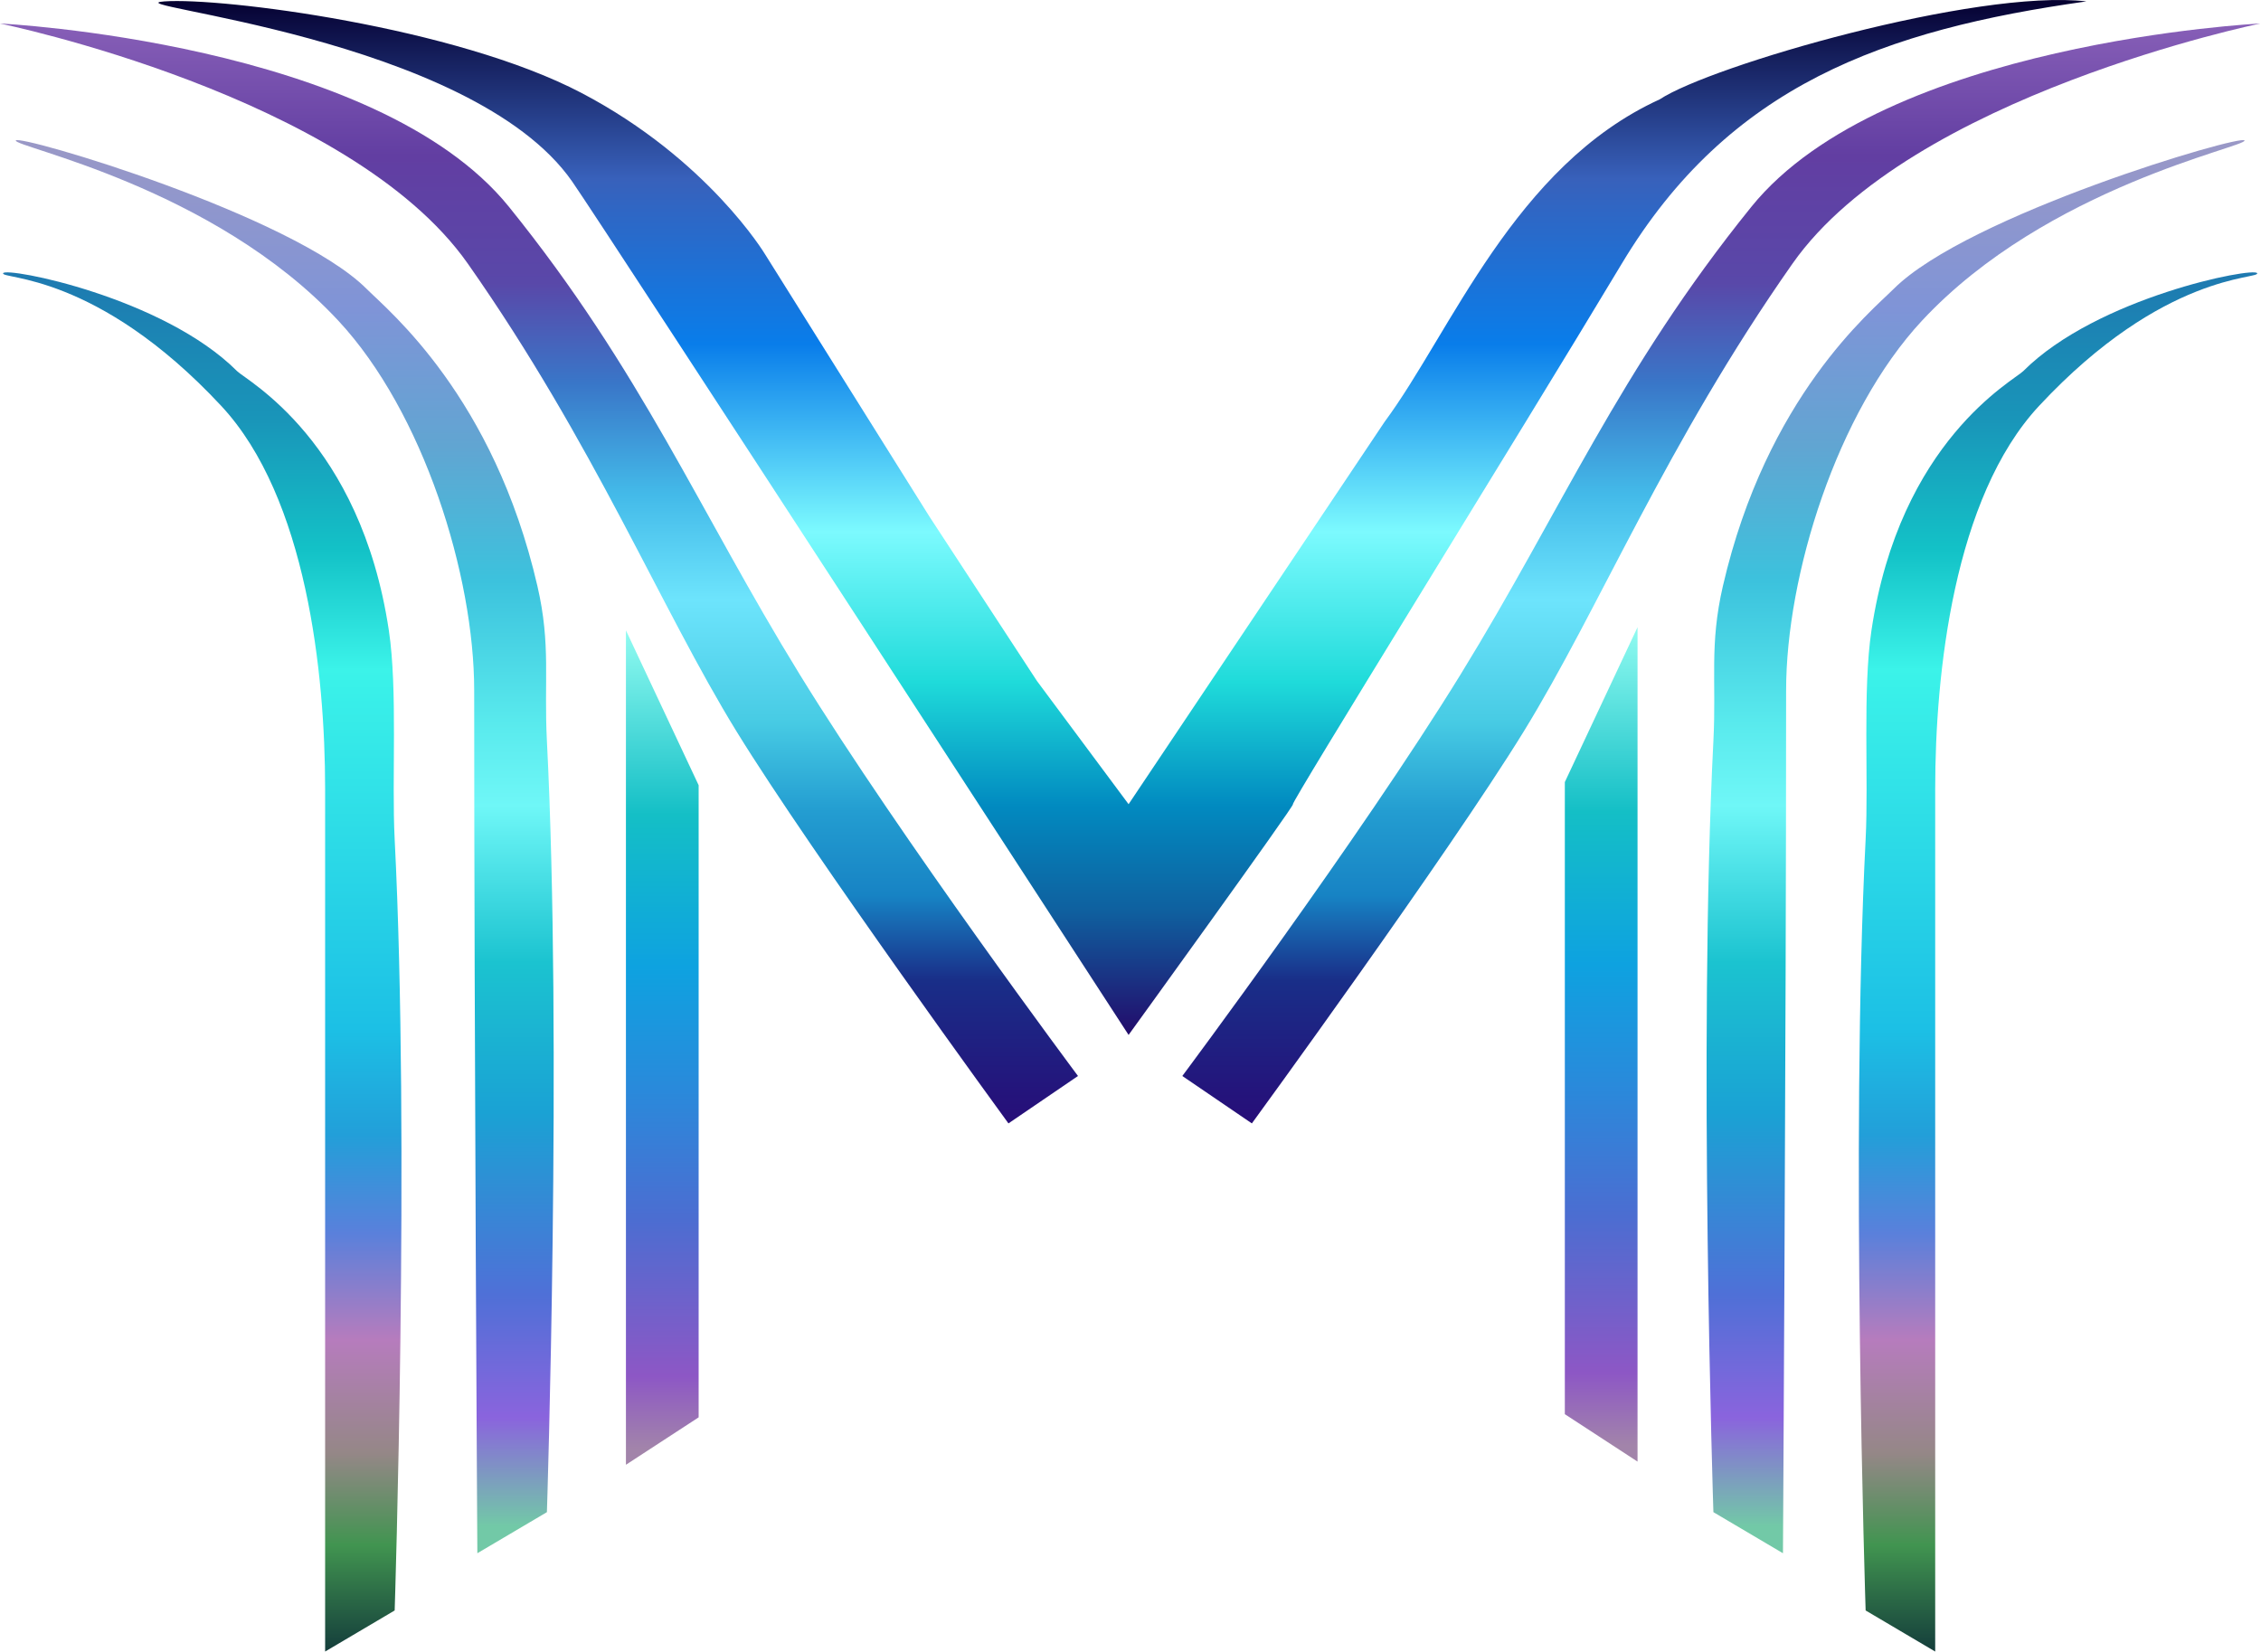
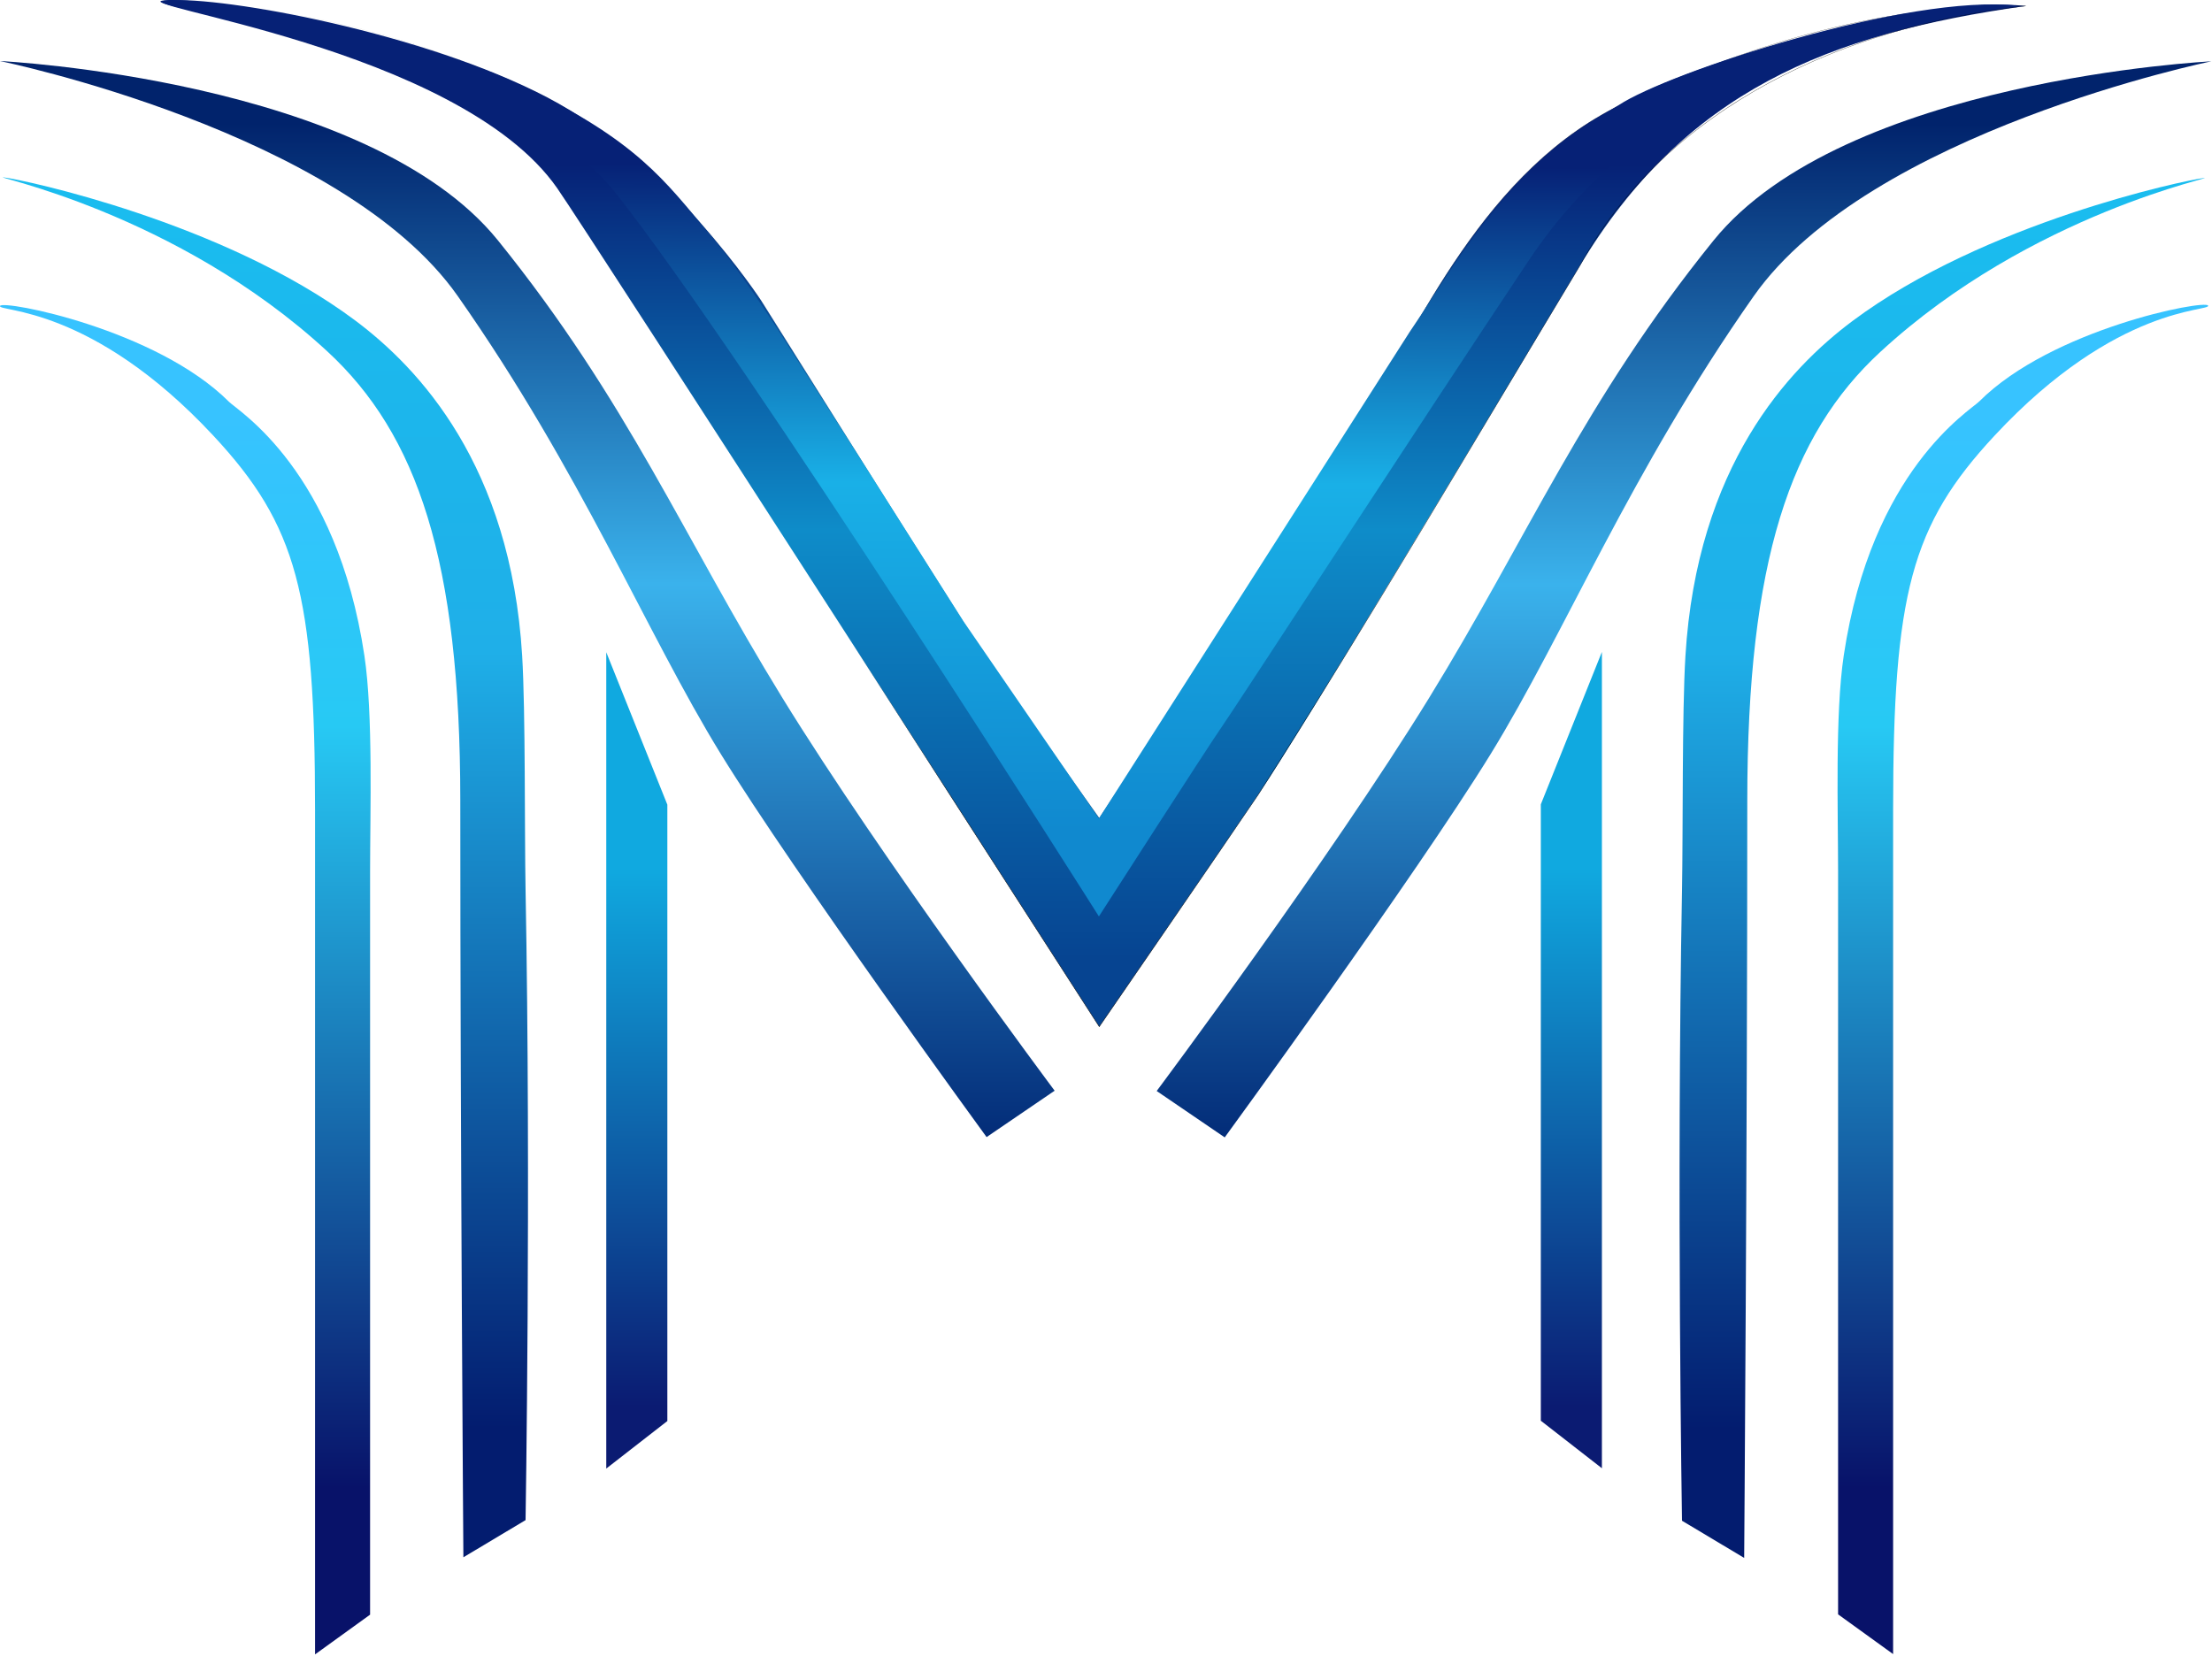
- <svg xmlns="http://www.w3.org/2000/svg" width="1559" height="1139" viewBox="0 0 1559 1139" fill="none">
-   <path d="M778.179 713.745C778.179 713.745 893.27 554.623 891.526 554.623C889.347 554.623 1046.3 301.78 1118.22 181.884C1192.15 58.651 1299.15 20.571 1438.65 0.958C1362.36 -7.766 1179.26 45.351 1144.38 68.537C1044.12 114.313 1000.51 229.113 954.739 290.873L778.182 554.623L714.969 469.6L640.857 356.253L527.51 175.334C527.51 175.334 488.274 109.941 401.084 64.166C313.894 18.392 152.593 -1.837 113.354 0.966C74.116 3.77 324.787 24.93 394.542 125.212C417.277 157.896 778.179 713.745 778.179 713.745Z" fill="url(#paint0_linear_2241_396)" />
-   <path d="M863.181 774.765L815.227 742.069C815.227 742.069 937.293 578.587 1007.04 465.24C1076.8 351.893 1116.03 255.984 1207.58 142.637C1299.44 28.91 1558.52 16.211 1558.52 16.211C1558.52 16.211 1317.49 65.639 1235.92 181.872C1148.73 306.118 1102.95 419.465 1050.64 504.476C998.326 589.486 863.181 774.765 863.181 774.765Z" fill="url(#paint1_linear_2241_396)" />
-   <path d="M695.342 774.765L743.297 742.069C743.297 742.069 621.231 578.587 551.479 465.24C481.727 351.893 442.491 255.984 350.941 142.637C259.085 28.91 0.001 16.211 0.001 16.211C0.001 16.211 241.038 65.639 322.605 181.872C409.795 306.118 455.569 419.465 507.884 504.476C560.198 589.486 695.342 774.765 695.342 774.765Z" fill="url(#paint2_linear_2241_396)" />
-   <path d="M1229.38 1071.2L1181.42 1042.87C1181.42 1042.87 1170.85 718.442 1181.42 511.007C1183.55 469.272 1178.57 444.918 1187.96 404.199C1218.15 273.423 1290.41 214.556 1305.67 199.289C1356.75 148.179 1545.45 92.521 1547.63 96.864C1549.8 101.207 1411.36 128.662 1325.29 221.109C1266.44 284.322 1231.56 396.851 1231.56 476.14C1231.56 718.093 1229.38 1071.2 1229.38 1071.2Z" fill="url(#paint3_linear_2241_396)" />
-   <path d="M1334.35 1139L1286.39 1110.67C1286.39 1110.67 1275.82 786.242 1286.39 578.806C1288.52 537.071 1284.22 476.053 1290.41 434.726C1310.03 303.942 1388.48 262.527 1395.04 255.961C1446.12 204.848 1554.16 184.052 1556.34 188.395C1558.52 192.738 1492.01 187.517 1405.94 279.964C1347.09 343.177 1334.35 464.641 1334.35 543.93V1139Z" fill="url(#paint4_linear_2241_396)" />
-   <path d="M329.145 1071.2L377.099 1042.87C377.099 1042.87 387.669 718.442 377.099 511.007C374.973 469.272 379.958 444.918 370.56 404.199C340.377 273.423 268.109 214.556 252.851 199.289C201.771 148.179 13.078 92.521 10.898 96.864C8.719 101.207 147.162 128.662 233.233 221.109C292.086 284.322 326.962 396.851 326.962 476.14C326.962 718.093 329.145 1071.2 329.145 1071.2Z" fill="url(#paint5_linear_2241_396)" />
-   <path d="M224.176 1139L272.131 1110.67C272.131 1110.67 282.7 786.242 272.131 578.806C270.004 537.071 274.308 476.053 268.109 434.726C248.491 303.942 170.042 262.527 163.481 255.961C112.403 204.848 4.359 184.052 2.179 188.395C-0 192.738 66.511 187.517 152.582 279.964C211.436 343.177 224.176 464.641 224.176 543.93V1139Z" fill="url(#paint6_linear_2241_396)" />
-   <path d="M1129.11 1008L1078.98 975.305V539.355L1129.11 432.547V1008Z" fill="url(#paint7_linear_2241_396)" />
-   <path d="M431.592 1010.18L481.727 977.485V541.534L431.592 434.727V1010.18Z" fill="url(#paint8_linear_2241_396)" />
+ <svg xmlns="http://www.w3.org/2000/svg" width="1559" height="1167" viewBox="0 0 1559 1167" fill="none">
+   <path d="M774.755 723.734C774.755 723.734 857.845 602.995 886.755 560.234C918.993 512.549 1041.33 307.63 1113.26 187.734C1187.18 64.501 1288.25 23.847 1427.75 4.234C1351.46 -4.49 1181.64 48.548 1146.75 71.734C1046.49 117.51 997.755 233.234 959.255 297.234L774.755 576.734L698.349 469.206L618.85 343.206L536.35 211.734C536.35 211.734 473.04 114.509 385.85 68.734C298.66 22.959 157.482 -2.571 118.243 0.232C79.005 3.036 323.007 32.452 392.762 132.734C415.497 165.417 774.755 723.734 774.755 723.734Z" fill="url(#paint0_linear_2241_396)" />
+   <path d="M774.632 723.649C774.714 723.705 774.796 723.762 774.879 723.819C811.536 670.489 848.23 617.174 884.66 563.569C885.426 562.438 886.162 561.35 886.866 560.309C964.993 437.922 1038.38 312.159 1113.34 187.786C1174.9 73.774 1303.54 17.789 1427.77 4.31L1427.76 4.157C1330.61 2.003 1233.93 30.343 1146.72 71.684C1053.62 114.687 1007.69 212.288 959.216 297.21C897.722 390.378 836.226 483.548 774.729 576.717L774.781 576.716C749.311 540.874 723.841 505.033 698.371 469.191C671.87 427.193 645.369 385.194 618.868 343.195C591.366 299.372 563.865 255.548 536.364 211.725C496.6 154.792 447.522 102.05 385.855 68.724C302.64 28.211 210.649 4.056 118.243 0.227C199.393 29.678 326.774 48.38 392.761 132.735C462.511 238.674 531.467 346.396 600.604 453.391C623.641 489.114 646.564 524.924 669.566 560.655C671.045 562.953 672.516 565.237 673.978 567.506C707.693 619.837 741.246 671.941 774.629 723.815C774.713 723.761 774.797 723.707 774.881 723.653C741.498 671.779 707.945 619.675 674.23 567.344C672.768 565.074 671.297 562.791 669.816 560.494C646.786 524.781 623.641 489.114 600.604 453.391C531.467 346.396 462.512 238.674 392.764 132.733C326.776 48.382 199.397 29.645 118.244 0.238C210.644 4.071 302.637 28.23 385.844 68.744C447.505 102.07 496.578 154.813 536.336 211.743C563.834 255.568 591.333 299.393 618.831 343.218C645.33 385.219 671.829 427.22 698.327 469.22C723.795 505.065 749.263 540.908 774.73 576.752L774.756 576.789L774.781 576.751C836.285 483.587 897.789 390.423 959.293 297.259C1007.78 212.328 1053.72 114.76 1146.78 71.788C1233.94 30.48 1330.68 2.14 1427.75 4.31L1427.74 4.158C1303.51 17.617 1174.77 73.623 1113.17 187.682C1038.19 312.042 964.777 437.806 886.644 560.159C885.94 561.2 885.204 562.288 884.438 563.418C848.001 617.016 811.297 670.326 774.632 723.649ZM774.879 723.819L774.632 723.649L774.881 723.653L774.629 723.815L774.751 724.004L774.879 723.819Z" fill="black" />
+   <path d="M222.047 1166.25L260.833 1138.24L260.832 614.242C260.832 572.453 263.032 503.569 256.833 462.242C237.215 331.458 167.913 289.769 161.352 283.203C110.274 232.091 2.23 211.295 0.05 215.638C-2.129 219.981 64.382 214.76 150.453 307.207C209.306 370.42 222.047 418.742 222.047 571.173V1166.25Z" fill="url(#paint1_linear_2241_396)" />
+   <path d="M427.288 1035.24L470.34 1001.74V567.242L427.288 459.789V1035.24Z" fill="url(#paint2_linear_2241_396)" />
+   <path d="M774.498 646.018C774.498 646.018 851.539 526.018 861.002 512.518C870.465 499.018 999.911 299.827 1077.5 183.518C1156 65.845 1282.5 23.63 1422 4.017C1345.71 -4.707 1175.89 50.832 1141 74.018C1060 121.518 1027.5 184.018 993.502 234.018L774.502 577.018L679.137 438.116L608.134 326.116L548.003 232.02C548.003 232.02 518.433 186.309 499 163.52C468.729 128.02 449.487 99.023 367 60.019C284.512 21.015 132.499 -3.983 114 0.523C95.5 5.029 355.003 36.52 433.504 135.52C524.162 249.85 774.498 646.018 774.498 646.018Z" fill="url(#paint3_linear_2241_396)" />
+   <path d="M863.177 801.788L815.223 769.092C815.223 769.092 937.289 605.611 1007.04 492.263C1076.79 378.916 1116.03 283.007 1207.58 169.66C1299.43 55.934 1558.52 43.234 1558.52 43.234C1558.52 43.234 1317.48 92.663 1235.91 208.896C1148.72 333.141 1102.95 446.489 1050.64 531.499C998.322 616.509 863.177 801.788 863.177 801.788Z" fill="url(#paint4_linear_2241_396)" />
+   <path d="M695.342 801.577L743.297 768.881C743.297 768.881 621.231 605.4 551.479 492.053C481.727 378.705 442.491 282.796 350.941 169.449C259.085 55.723 0.001 43.023 0.001 43.023C0.001 43.023 241.038 92.452 322.605 208.685C409.795 332.931 455.57 446.278 507.884 531.288C560.198 616.298 695.342 801.577 695.342 801.577Z" fill="url(#paint5_linear_2241_396)" />
+   <path d="M1229.28 1098.23L1185.46 1072.02C1185.46 1072.02 1181.6 837.015 1185.46 628.022C1186.23 586.24 1185.45 502.323 1187.87 462.522C1195.99 328.555 1260.48 260.024 1305.58 226.312C1398.5 156.855 1540 127.019 1553 125.522C1565.99 124.026 1432 149.523 1325.19 248.132C1261.74 306.721 1231.47 395.382 1231.47 564.522C1231.47 806.475 1229.28 1098.23 1229.28 1098.23Z" fill="url(#paint6_linear_2241_396)" />
+   <path d="M326.592 1097.79L370.414 1071.58C370.414 1071.58 374.28 836.578 370.416 627.585C369.644 585.803 370.422 501.886 368.007 462.085C359.881 328.117 295.398 259.586 250.298 225.874C157.379 156.417 15.875 126.581 2.879 125.085C-10.117 123.588 123.879 149.086 230.68 247.694C294.138 306.284 324.41 394.945 324.41 564.085C324.41 806.038 326.592 1097.79 326.592 1097.79Z" fill="url(#paint7_linear_2241_396)" />
+   <path d="M1334.25 1166.03L1295.47 1138.02L1295.47 614.023C1295.47 572.234 1293.27 503.35 1299.47 462.023C1319.09 331.239 1388.39 289.551 1394.95 282.985C1446.03 231.872 1554.07 211.076 1556.25 215.419C1558.43 219.762 1491.92 214.541 1405.85 306.988C1346.99 370.201 1334.25 418.523 1334.25 570.955V1166.03Z" fill="url(#paint8_linear_2241_396)" />
+   <path d="M1129.01 1035.03L1085.96 1001.52V567.023L1129.01 459.57V1035.03Z" fill="url(#paint9_linear_2241_396)" />
  <defs>
-     <linearGradient id="paint0_linear_2241_396" x1="773.931" y1="0" x2="773.931" y2="713.745" gradientUnits="userSpaceOnUse">
-       <stop stop-color="#050030" />
-       <stop offset="0.173" stop-color="#3861BB" />
-       <stop offset="0.332" stop-color="#097DEA" />
-       <stop offset="0.514" stop-color="#7CFAFE" />
-       <stop offset="0.659" stop-color="#1FDBDA" />
-       <stop offset="0.779" stop-color="#018AC0" />
-       <stop offset="0.88" stop-color="#0F609F" />
-       <stop offset="1" stop-color="#230B6B" />
+     <linearGradient id="paint0_linear_2241_396" x1="772.963" y1="13.234" x2="772.963" y2="726.98" gradientUnits="userSpaceOnUse">
+       <stop offset="0.144" stop-color="#062176" />
+       <stop offset="0.505" stop-color="#0E8CC9" />
+       <stop offset="0.928" stop-color="#064491" />
    </linearGradient>
-     <linearGradient id="paint1_linear_2241_396" x1="1186.87" y1="16.211" x2="1186.87" y2="774.765" gradientUnits="userSpaceOnUse">
-       <stop stop-color="#875FB7" />
-       <stop offset="0.12" stop-color="#623EA2" />
-       <stop offset="0.236" stop-color="#5948A9" />
-       <stop offset="0.327" stop-color="#3976C8" />
-       <stop offset="0.428" stop-color="#43BAE9" />
-       <stop offset="0.524" stop-color="#6DE4FC" />
-       <stop offset="0.635" stop-color="#47CBE4" />
-       <stop offset="0.716" stop-color="#239DD1" />
-       <stop offset="0.793" stop-color="#1783C4" />
-       <stop offset="0.87" stop-color="#192E88" />
-       <stop offset="1" stop-color="#270D78" />
+     <linearGradient id="paint1_linear_2241_396" x1="137.349" y1="215.078" x2="137.349" y2="1166.24" gradientUnits="userSpaceOnUse">
+       <stop offset="0.082" stop-color="#37C3FF" />
+       <stop offset="0.312" stop-color="#27C9F4" />
+       <stop offset="0.877" stop-color="#081269" />
    </linearGradient>
-     <linearGradient id="paint2_linear_2241_396" x1="371.649" y1="16.211" x2="371.649" y2="774.765" gradientUnits="userSpaceOnUse">
-       <stop stop-color="#875FB7" />
-       <stop offset="0.12" stop-color="#623EA2" />
-       <stop offset="0.236" stop-color="#5948A9" />
-       <stop offset="0.327" stop-color="#3976C8" />
-       <stop offset="0.428" stop-color="#43BAE9" />
-       <stop offset="0.524" stop-color="#6DE4FC" />
-       <stop offset="0.635" stop-color="#47CBE4" />
-       <stop offset="0.716" stop-color="#239DD1" />
-       <stop offset="0.793" stop-color="#1783C4" />
-       <stop offset="0.87" stop-color="#192E88" />
-       <stop offset="1" stop-color="#270D78" />
+     <linearGradient id="paint2_linear_2241_396" x1="452.355" y1="459.789" x2="452.398" y2="1133.24" gradientUnits="userSpaceOnUse">
+       <stop offset="0.226" stop-color="#10A9E0" />
+       <stop offset="0.79" stop-color="#0B1B72" />
    </linearGradient>
-     <linearGradient id="paint3_linear_2241_396" x1="1362.19" y1="96.625" x2="1362.19" y2="1071.2" gradientUnits="userSpaceOnUse">
-       <stop stop-color="#9A98C6" />
-       <stop offset="0.12" stop-color="#7F94D7" />
-       <stop offset="0.216" stop-color="#61A5D2" />
-       <stop offset="0.312" stop-color="#3CC2DD" />
-       <stop offset="0.413" stop-color="#59EAED" />
-       <stop offset="0.471" stop-color="#6FF7F7" />
-       <stop offset="0.582" stop-color="#1BC3D0" />
-       <stop offset="0.688" stop-color="#1AA2D4" />
-       <stop offset="0.817" stop-color="#4F70D7" />
-       <stop offset="0.904" stop-color="#8A64DD" />
-       <stop offset="0.981" stop-color="#72C9A7" />
+     <linearGradient id="paint3_linear_2241_396" x1="773.88" y1="-43.875" x2="771.023" y2="585.523" gradientUnits="userSpaceOnUse">
+       <stop offset="0.255" stop-color="#062176" />
+       <stop offset="0.611" stop-color="#19B0E7" />
+       <stop offset="1" stop-color="#1089CF" />
    </linearGradient>
-     <linearGradient id="paint4_linear_2241_396" x1="1419.05" y1="187.836" x2="1419.05" y2="1139" gradientUnits="userSpaceOnUse">
-       <stop stop-color="#1E79B0" />
-       <stop offset="0.106" stop-color="#1995B9" />
-       <stop offset="0.202" stop-color="#13C2C7" />
-       <stop offset="0.288" stop-color="#3BF3E9" />
-       <stop offset="0.548" stop-color="#1CC0E5" />
-       <stop offset="0.625" stop-color="#229FD9" />
-       <stop offset="0.697" stop-color="#5A80DB" />
-       <stop offset="0.774" stop-color="#B67CBD" />
-       <stop offset="0.856" stop-color="#958787" />
-       <stop offset="0.923" stop-color="#419450" />
-       <stop offset="1" stop-color="#143D3B" />
+     <linearGradient id="paint4_linear_2241_396" x1="1186.87" y1="43.234" x2="1186.87" y2="801.788" gradientUnits="userSpaceOnUse">
+       <stop offset="0.058" stop-color="#01236C" />
+       <stop offset="0.486" stop-color="#3AB2EC" />
+       <stop offset="1" stop-color="#032C78" />
    </linearGradient>
-     <linearGradient id="paint5_linear_2241_396" x1="196.335" y1="96.625" x2="196.335" y2="1071.2" gradientUnits="userSpaceOnUse">
-       <stop stop-color="#9A98C6" />
-       <stop offset="0.12" stop-color="#7F94D7" />
-       <stop offset="0.216" stop-color="#61A5D2" />
-       <stop offset="0.312" stop-color="#3CC2DD" />
-       <stop offset="0.413" stop-color="#59EAED" />
-       <stop offset="0.471" stop-color="#6FF7F7" />
-       <stop offset="0.582" stop-color="#1BC3D0" />
-       <stop offset="0.688" stop-color="#1AA2D4" />
-       <stop offset="0.817" stop-color="#4F70D7" />
-       <stop offset="0.904" stop-color="#8A64DD" />
-       <stop offset="0.981" stop-color="#72C9A7" />
+     <linearGradient id="paint5_linear_2241_396" x1="371.649" y1="43.023" x2="371.649" y2="801.577" gradientUnits="userSpaceOnUse">
+       <stop offset="0.058" stop-color="#01236C" />
+       <stop offset="0.486" stop-color="#3AB2EC" />
+       <stop offset="1" stop-color="#032C78" />
    </linearGradient>
-     <linearGradient id="paint6_linear_2241_396" x1="139.478" y1="187.836" x2="139.478" y2="1139" gradientUnits="userSpaceOnUse">
-       <stop stop-color="#1E79B0" />
-       <stop offset="0.106" stop-color="#1995B9" />
-       <stop offset="0.202" stop-color="#13C2C7" />
-       <stop offset="0.288" stop-color="#3BF3E9" />
-       <stop offset="0.548" stop-color="#1CC0E5" />
-       <stop offset="0.625" stop-color="#229FD9" />
-       <stop offset="0.697" stop-color="#5A80DB" />
-       <stop offset="0.774" stop-color="#B67CBD" />
-       <stop offset="0.856" stop-color="#958787" />
-       <stop offset="0.923" stop-color="#419450" />
-       <stop offset="1" stop-color="#143D3B" />
+     <linearGradient id="paint6_linear_2241_396" x1="1362.06" y1="123.648" x2="1362.06" y2="1098.23" gradientUnits="userSpaceOnUse">
+       <stop offset="0.034" stop-color="#1ABCEF" />
+       <stop offset="0.345" stop-color="#1FAFE8" />
+       <stop offset="0.907" stop-color="#031C6F" />
    </linearGradient>
-     <linearGradient id="paint7_linear_2241_396" x1="1104.04" y1="432.547" x2="1104.04" y2="1008" gradientUnits="userSpaceOnUse">
-       <stop stop-color="#91FBF1" />
-       <stop offset="0.221" stop-color="#14BFC6" />
-       <stop offset="0.404" stop-color="#0EA2E0" />
-       <stop offset="0.548" stop-color="#298ADB" />
-       <stop offset="0.707" stop-color="#4C6DD1" />
-       <stop offset="0.894" stop-color="#8D57C5" />
-       <stop offset="0.981" stop-color="#A284AA" />
+     <linearGradient id="paint7_linear_2241_396" x1="193.811" y1="123.211" x2="193.811" y2="1097.79" gradientUnits="userSpaceOnUse">
+       <stop offset="0.034" stop-color="#1ABCEF" />
+       <stop offset="0.345" stop-color="#1FAFE8" />
+       <stop offset="0.907" stop-color="#031C6F" />
    </linearGradient>
-     <linearGradient id="paint8_linear_2241_396" x1="456.659" y1="434.727" x2="456.659" y2="1010.18" gradientUnits="userSpaceOnUse">
-       <stop stop-color="#91FBF1" />
-       <stop offset="0.221" stop-color="#14BFC6" />
-       <stop offset="0.404" stop-color="#0EA2E0" />
-       <stop offset="0.548" stop-color="#298ADB" />
-       <stop offset="0.707" stop-color="#4C6DD1" />
-       <stop offset="0.894" stop-color="#8D57C5" />
-       <stop offset="0.981" stop-color="#A284AA" />
+     <linearGradient id="paint8_linear_2241_396" x1="1418.95" y1="214.859" x2="1418.95" y2="1166.03" gradientUnits="userSpaceOnUse">
+       <stop offset="0.082" stop-color="#37C3FF" />
+       <stop offset="0.312" stop-color="#27C9F4" />
+       <stop offset="0.877" stop-color="#081269" />
+     </linearGradient>
+     <linearGradient id="paint9_linear_2241_396" x1="1103.95" y1="459.57" x2="1103.9" y2="1133.02" gradientUnits="userSpaceOnUse">
+       <stop offset="0.226" stop-color="#10A9E0" />
+       <stop offset="0.79" stop-color="#0B1B72" />
    </linearGradient>
  </defs>
</svg>
